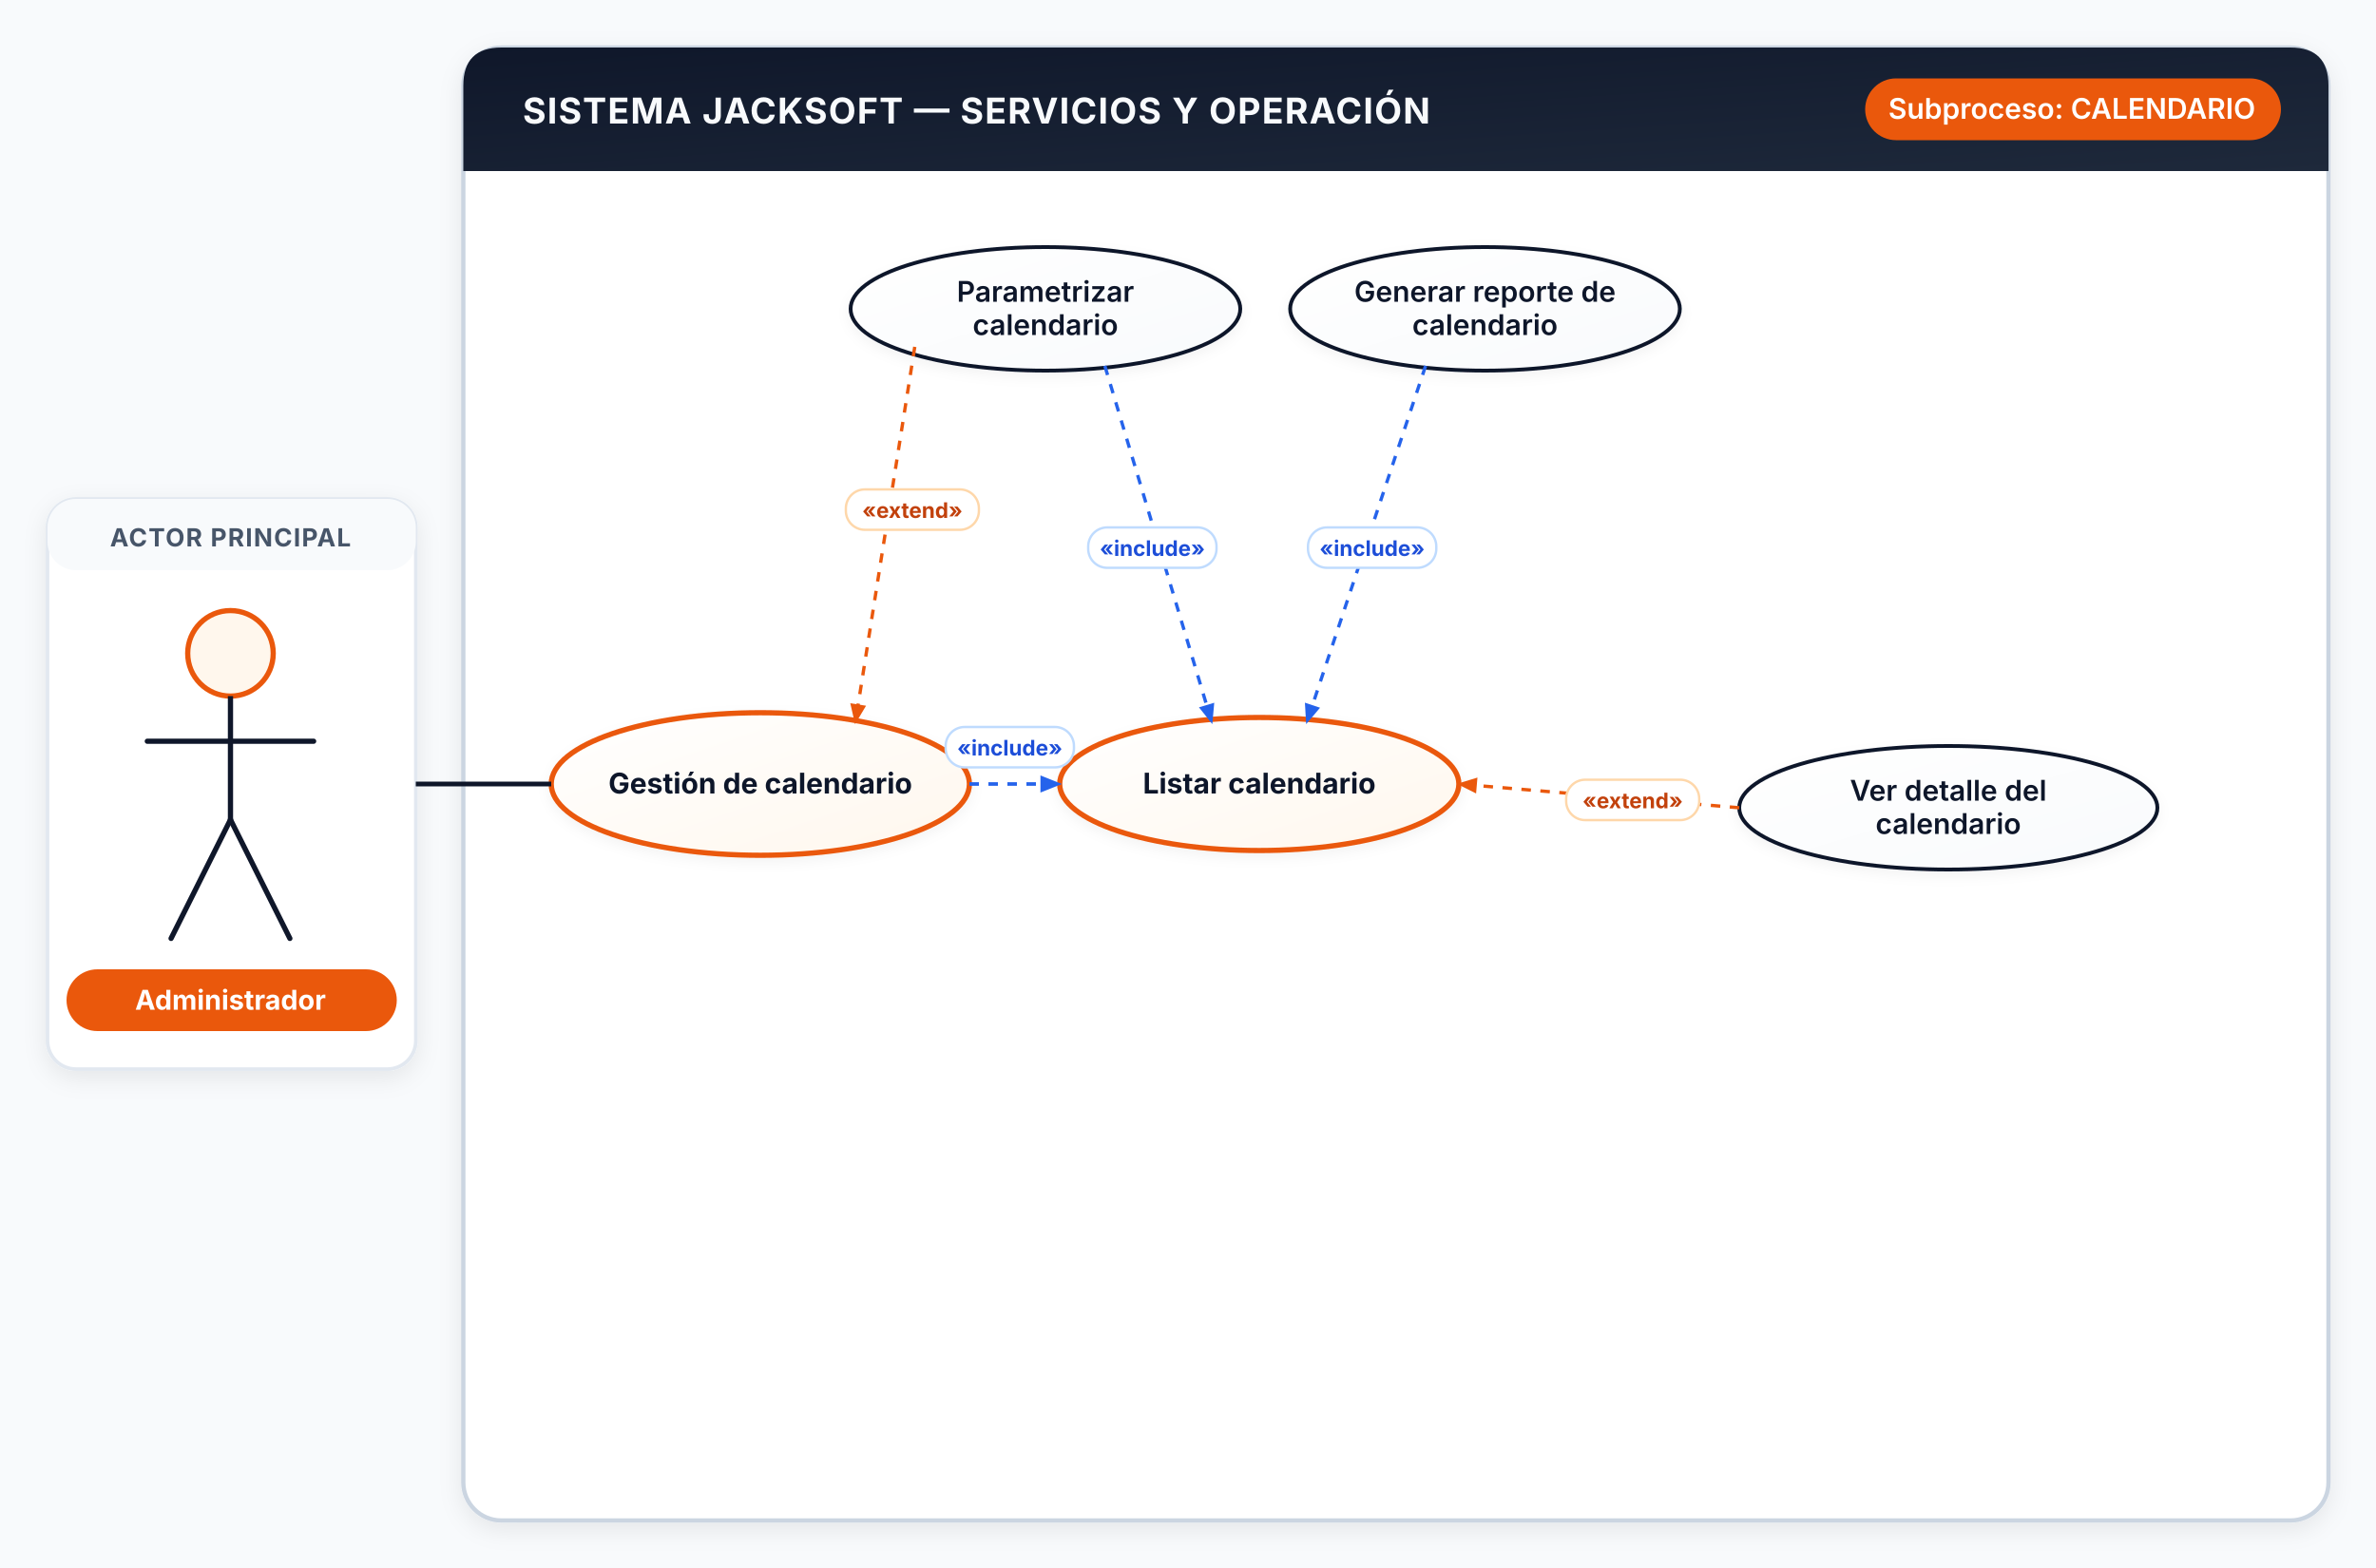
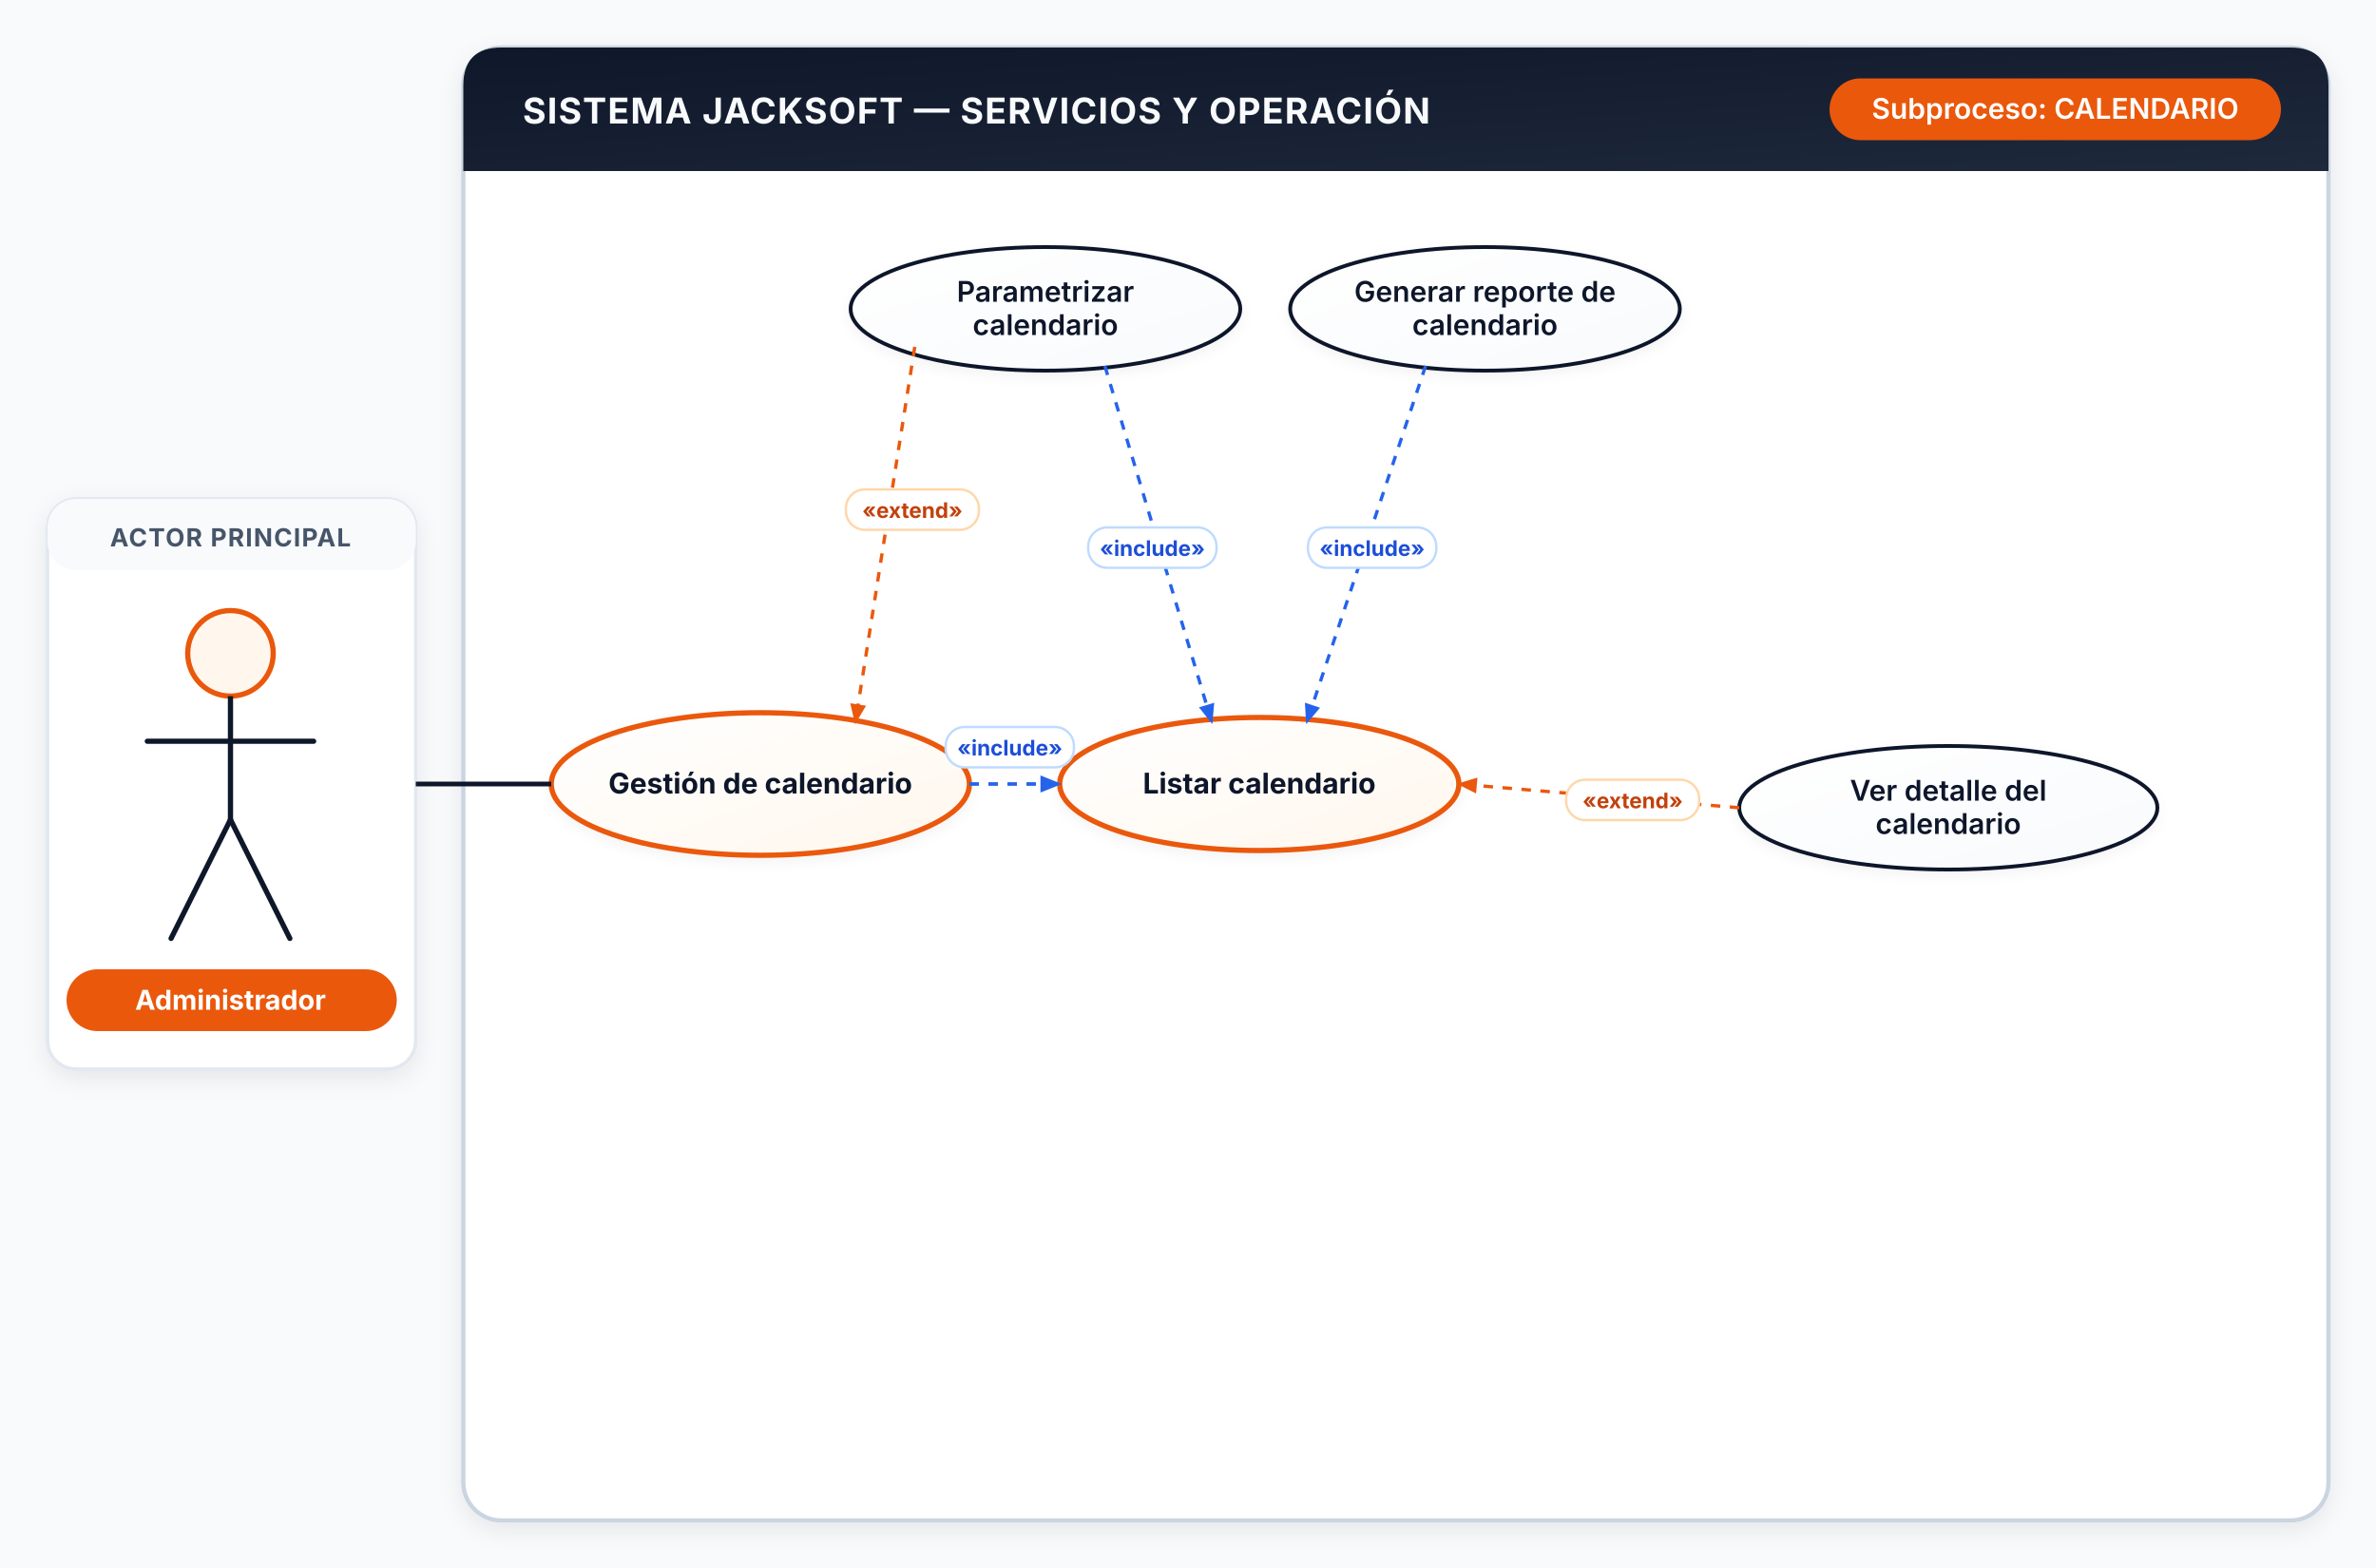
<svg xmlns="http://www.w3.org/2000/svg" width="1000" height="660" viewBox="0 0 1000 660">
  <defs>
    <linearGradient id="headerGrad" x1="0%" y1="0%" x2="100%" y2="100%">
      <stop offset="0%" stop-color="#0f172a" />
      <stop offset="100%" stop-color="#1e293b" />
    </linearGradient>
    <linearGradient id="hubUcGrad" x1="0%" y1="0%" x2="100%" y2="100%">
      <stop offset="0%" stop-color="#ffffff" />
      <stop offset="100%" stop-color="#fff7ed" />
    </linearGradient>
    <linearGradient id="ucGrad" x1="0%" y1="0%" x2="100%" y2="100%">
      <stop offset="0%" stop-color="#ffffff" />
      <stop offset="100%" stop-color="#f8fafc" />
    </linearGradient>
    <marker id="extendArrow" viewBox="0 0 10 10" refX="9" refY="5" markerWidth="6" markerHeight="6" orient="auto-start-reverse">
      <path d="M 0 1 L 10 5 L 0 9 z" fill="#ea580c" />
    </marker>
    <marker id="includeArrow" viewBox="0 0 10 10" refX="9" refY="5" markerWidth="6" markerHeight="6" orient="auto-start-reverse">
      <path d="M 0 1 L 10 5 L 0 9 z" fill="#2563eb" />
    </marker>
    <filter id="cardShadow" x="-10%" y="-10%" width="120%" height="125%" filterUnits="userSpaceOnUse">
      <feDropShadow dx="0" dy="3" stdDeviation="5" flood-color="#0f172a" flood-opacity="0.08" />
    </filter>
    <filter id="pillShadow" x="-10%" y="-10%" width="120%" height="130%" filterUnits="userSpaceOnUse">
      <feDropShadow dx="0" dy="2" stdDeviation="2.5" flood-color="#000000" flood-opacity="0.05" />
    </filter>
  </defs>
  <rect width="100%" height="100%" fill="#f8fafc" />
  <rect x="195" y="20" width="785" height="620" rx="16" fill="#ffffff" stroke="#cbd5e1" stroke-width="1.8" filter="url(#cardShadow)" />
  <path d="M 195 36 Q 195 20 211 20 L 964 20 Q 980 20 980 36 L 980 72 L 195 72 Z" fill="url(#headerGrad)" />
  <text x="220" y="52" font-family="'Inter', -apple-system, sans-serif" font-size="15" font-weight="700" fill="#f8fafc" letter-spacing="0.5">
    SISTEMA JACKSOFT — SERVICIOS Y OPERACIÓN
  </text>
-   <rect x="785" y="33" width="175" height="26" rx="13" fill="#ea580c" />
-   <text x="872" y="50" font-family="'Inter', -apple-system, sans-serif" font-size="12" font-weight="600" fill="#ffffff" text-anchor="middle">
+   <rect x="770" y="33" width="190" height="26" rx="13" fill="#ea580c" />
+   <text x="865" y="50" font-family="'Inter', -apple-system, sans-serif" font-size="12" font-weight="600" fill="#ffffff" text-anchor="middle">
    Subproceso: CALENDARIO
  </text>
  <rect x="20" y="210.0" width="155" height="240" rx="12" fill="#ffffff" stroke="#e2e8f0" stroke-width="1.5" filter="url(#cardShadow)" />
  <rect x="20" y="210.0" width="155" height="30" rx="12" fill="#f8fafc" />
  <text x="97" y="230.0" font-family="'Inter', -apple-system, sans-serif" font-size="10.5" font-weight="700" fill="#475569" text-anchor="middle" letter-spacing="0.5">
    ACTOR PRINCIPAL
  </text>
  <circle cx="97" cy="275.0" r="18" fill="#fff7ed" stroke="#ea580c" stroke-width="2.2" />
  <line x1="97" y1="293.0" x2="97" y2="345.0" stroke="#0f172a" stroke-width="2.2" />
  <line x1="62" y1="312.0" x2="132" y2="312.0" stroke="#0f172a" stroke-width="2.2" stroke-linecap="round" />
  <line x1="97" y1="345.0" x2="72" y2="395.0" stroke="#0f172a" stroke-width="2.2" stroke-linecap="round" />
  <line x1="97" y1="345.0" x2="122" y2="395.0" stroke="#0f172a" stroke-width="2.2" stroke-linecap="round" />
  <rect x="28" y="408.0" width="139" height="26" rx="13" fill="#ea580c" />
  <text x="97" y="425.0" font-family="'Inter', -apple-system, sans-serif" font-size="11.5" font-weight="700" fill="#ffffff" text-anchor="middle">
    Administrador
  </text>
  <g filter="url(#pillShadow)">
    <ellipse cx="320" cy="330.0" rx="88" ry="30" fill="url(#hubUcGrad)" stroke="#ea580c" stroke-width="2.2" />
    <text x="320" y="334.0" font-family="'Inter', sans-serif" font-size="12" font-weight="700" fill="#0f172a" text-anchor="middle">Gestión de calendario</text>
  </g>
  <line x1="175" y1="330.0" x2="232" y2="330.0" stroke="#0f172a" stroke-width="2" />
  <g filter="url(#pillShadow)">
    <ellipse cx="530" cy="330.0" rx="84" ry="28" fill="url(#hubUcGrad)" stroke="#ea580c" stroke-width="2.2" />
    <text x="530" y="334.0" font-family="'Inter', sans-serif" font-size="12" font-weight="700" fill="#0f172a" text-anchor="middle">Listar calendario</text>
  </g>
  <line x1="408" y1="330.0" x2="446" y2="330.0" stroke="#2563eb" stroke-width="1.5" stroke-dasharray="4,4" marker-end="url(#includeArrow)" />
  <rect x="398.0" y="306.0" width="54" height="17" rx="8" fill="#ffffff" stroke="#bfdbfe" stroke-width="1" />
  <text x="425.0" y="318.0" font-family="'Inter', sans-serif" font-size="9" font-weight="700" fill="#1d4ed8" text-anchor="middle">«include»</text>
  <g filter="url(#pillShadow)">
    <ellipse cx="440" cy="130" rx="82" ry="26" fill="url(#ucGrad)" stroke="#0f172a" stroke-width="1.6" />
    <text x="440" y="127.0" font-family="'Inter', sans-serif" font-size="12" font-weight="600" fill="#0f172a" text-anchor="middle">Parametrizar</text>
    <text x="440" y="141.0" font-family="'Inter', sans-serif" font-size="12" font-weight="600" fill="#0f172a" text-anchor="middle">calendario</text>
  </g>
  <g filter="url(#pillShadow)">
    <ellipse cx="625" cy="130" rx="82" ry="26" fill="url(#ucGrad)" stroke="#0f172a" stroke-width="1.6" />
    <text x="625" y="127.0" font-family="'Inter', sans-serif" font-size="12" font-weight="600" fill="#0f172a" text-anchor="middle">Generar reporte de</text>
    <text x="625" y="141.0" font-family="'Inter', sans-serif" font-size="12" font-weight="600" fill="#0f172a" text-anchor="middle">calendario</text>
  </g>
  <line x1="385" y1="146" x2="360" y2="304.0" stroke="#ea580c" stroke-width="1.4" stroke-dasharray="4,4" marker-end="url(#extendArrow)" />
  <rect x="356.0" y="206.0" width="56" height="17" rx="8" fill="#ffffff" stroke="#fed7aa" stroke-width="1" />
  <text x="384.0" y="218.0" font-family="'Inter', sans-serif" font-size="9" font-weight="700" fill="#c2410c" text-anchor="middle">«extend»</text>
  <line x1="465" y1="154" x2="510" y2="304.0" stroke="#2563eb" stroke-width="1.4" stroke-dasharray="4,4" marker-end="url(#includeArrow)" />
  <rect x="458.0" y="222.0" width="54" height="17" rx="8" fill="#ffffff" stroke="#bfdbfe" stroke-width="1" />
  <text x="485.0" y="234.0" font-family="'Inter', sans-serif" font-size="9" font-weight="700" fill="#1d4ed8" text-anchor="middle">«include»</text>
  <line x1="600" y1="154" x2="550" y2="304.0" stroke="#2563eb" stroke-width="1.4" stroke-dasharray="4,4" marker-end="url(#includeArrow)" />
  <rect x="550.5" y="222.0" width="54" height="17" rx="8" fill="#ffffff" stroke="#bfdbfe" stroke-width="1" />
  <text x="577.5" y="234.0" font-family="'Inter', sans-serif" font-size="9" font-weight="700" fill="#1d4ed8" text-anchor="middle">«include»</text>
  <g filter="url(#pillShadow)">
    <ellipse cx="820" cy="340.0" rx="88" ry="26" fill="url(#ucGrad)" stroke="#0f172a" stroke-width="1.6" />
    <text x="820" y="337.0" font-family="'Inter', sans-serif" font-size="12" font-weight="600" fill="#0f172a" text-anchor="middle">Ver detalle del</text>
    <text x="820" y="351.0" font-family="'Inter', sans-serif" font-size="12" font-weight="600" fill="#0f172a" text-anchor="middle">calendario</text>
  </g>
  <line x1="732" y1="340.0" x2="614" y2="330.0" stroke="#ea580c" stroke-width="1.4" stroke-dasharray="4,4" marker-end="url(#extendArrow)" />
  <rect x="659.16" y="328.2" width="56" height="17" rx="8" fill="#ffffff" stroke="#fed7aa" stroke-width="1" />
  <text x="687.16" y="340.2" font-family="'Inter', sans-serif" font-size="9" font-weight="700" fill="#c2410c" text-anchor="middle">«extend»</text>
</svg>
